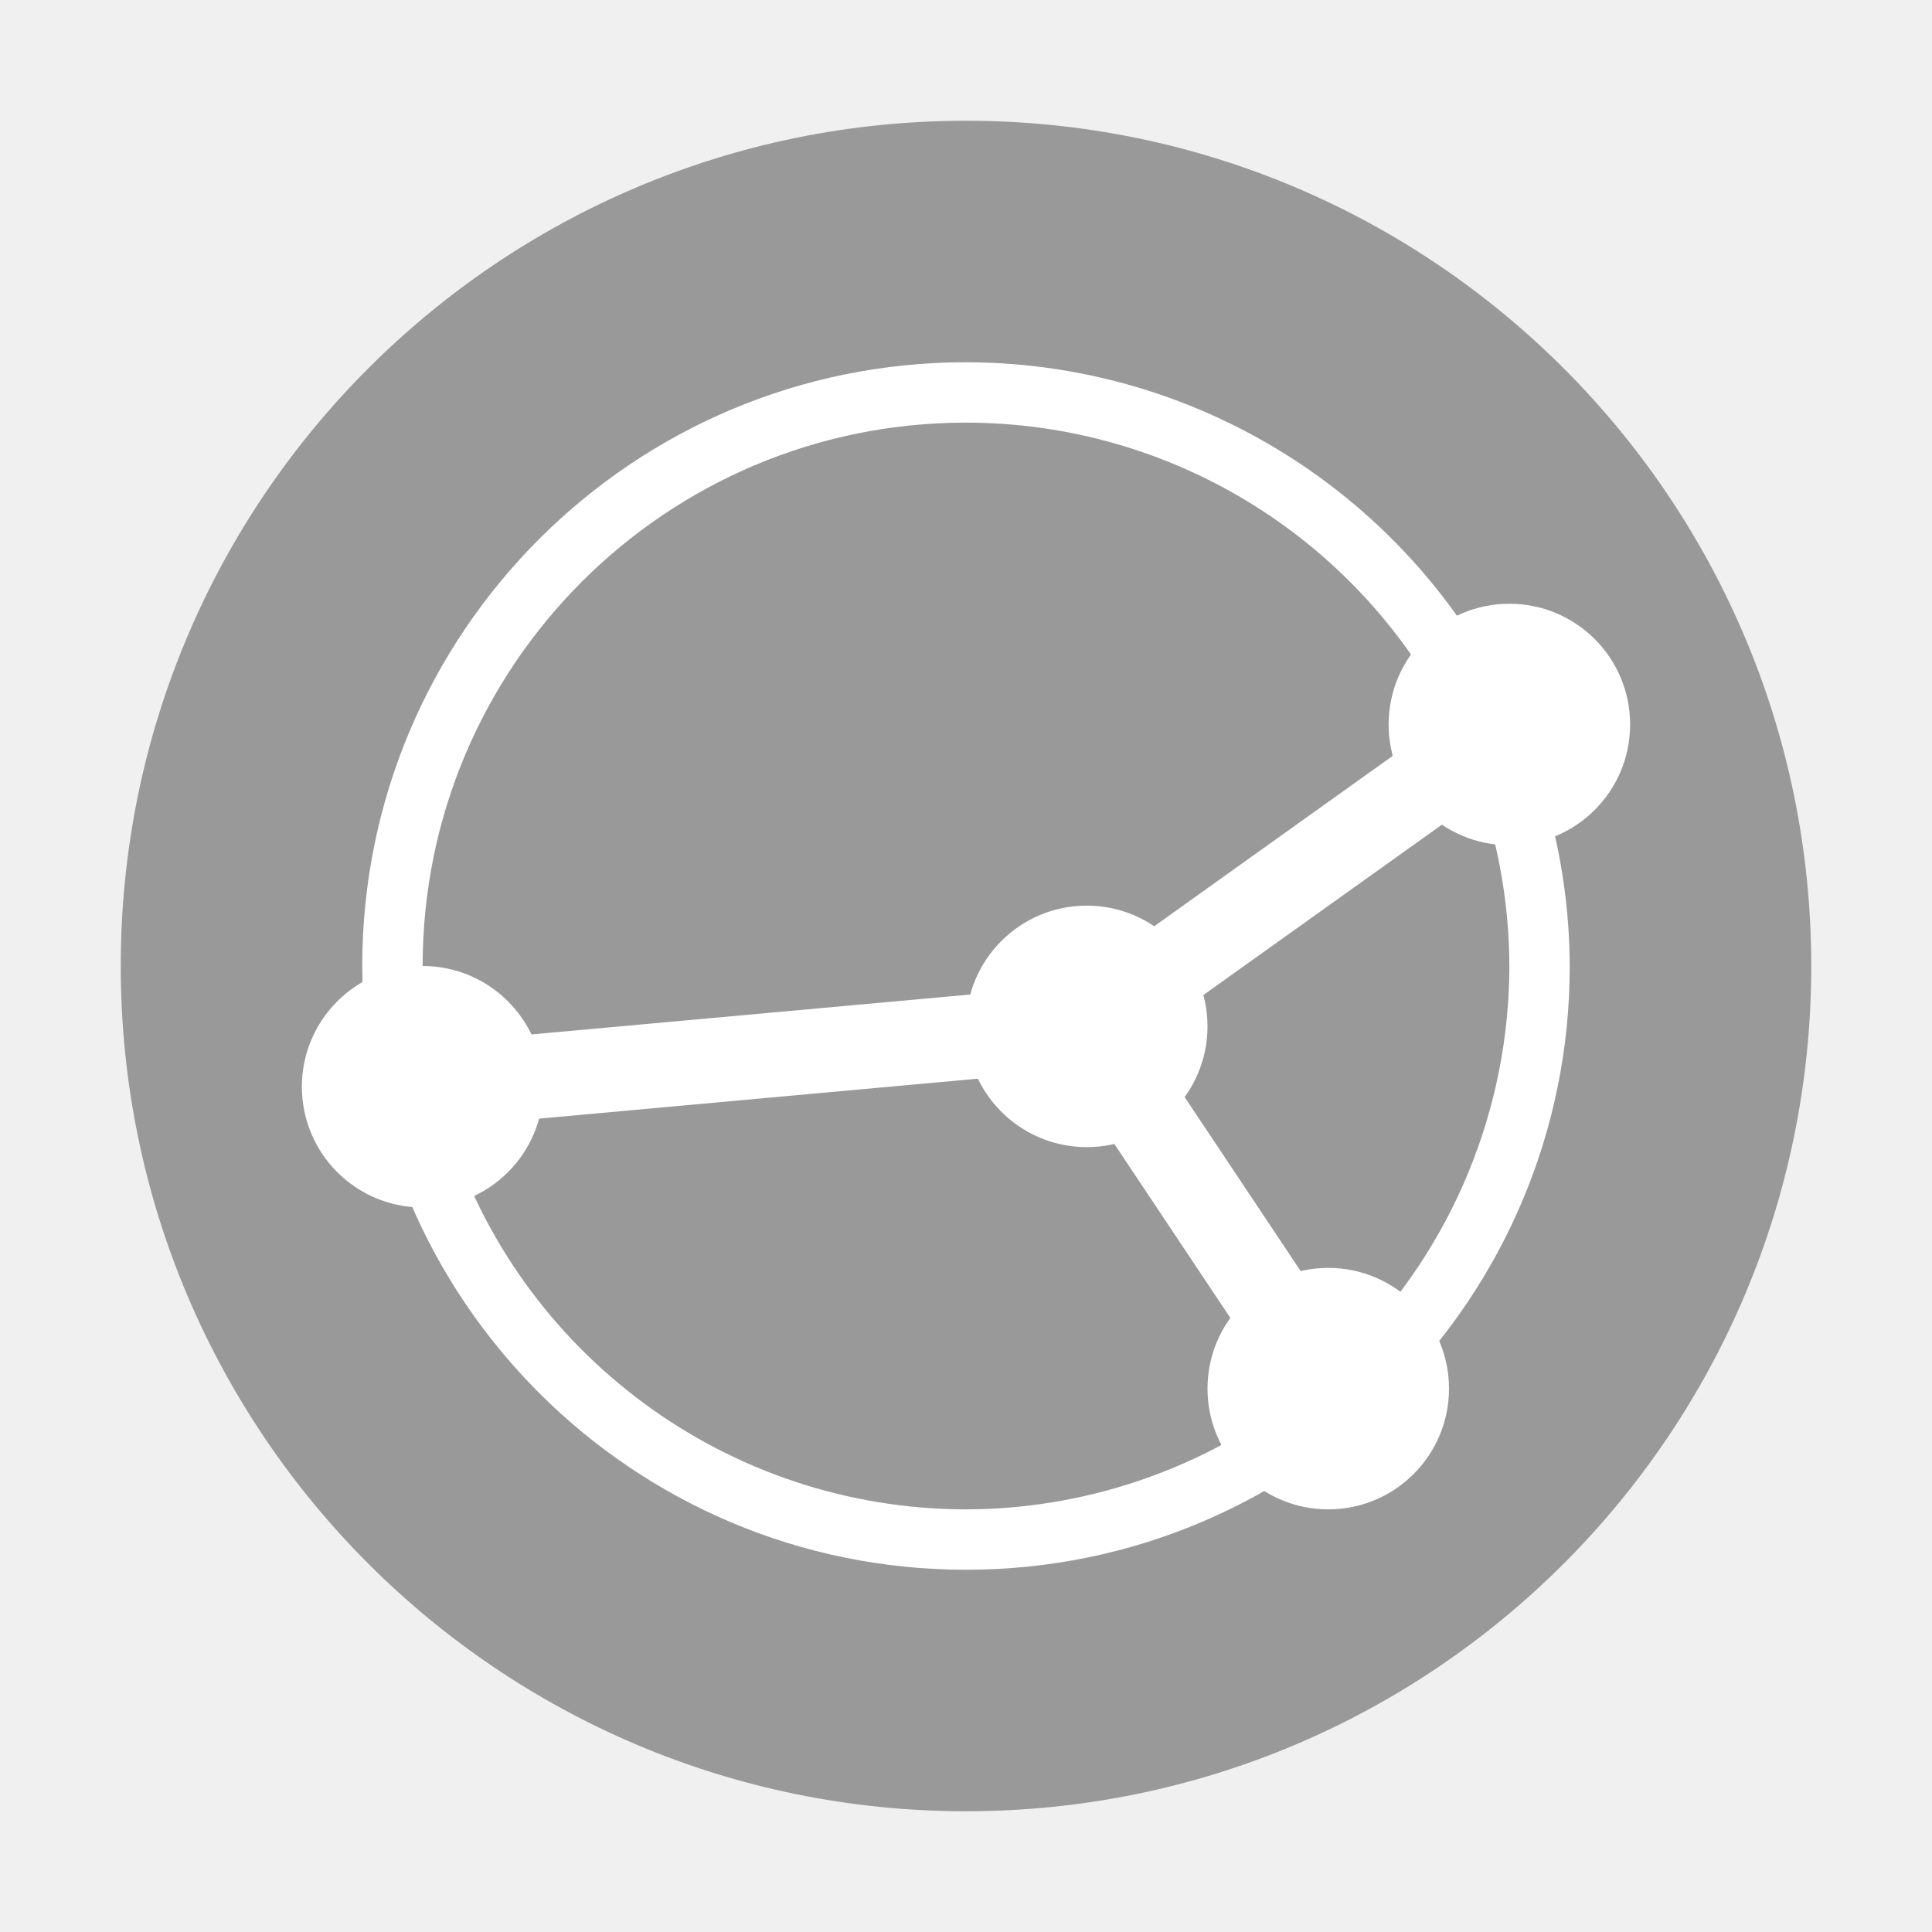
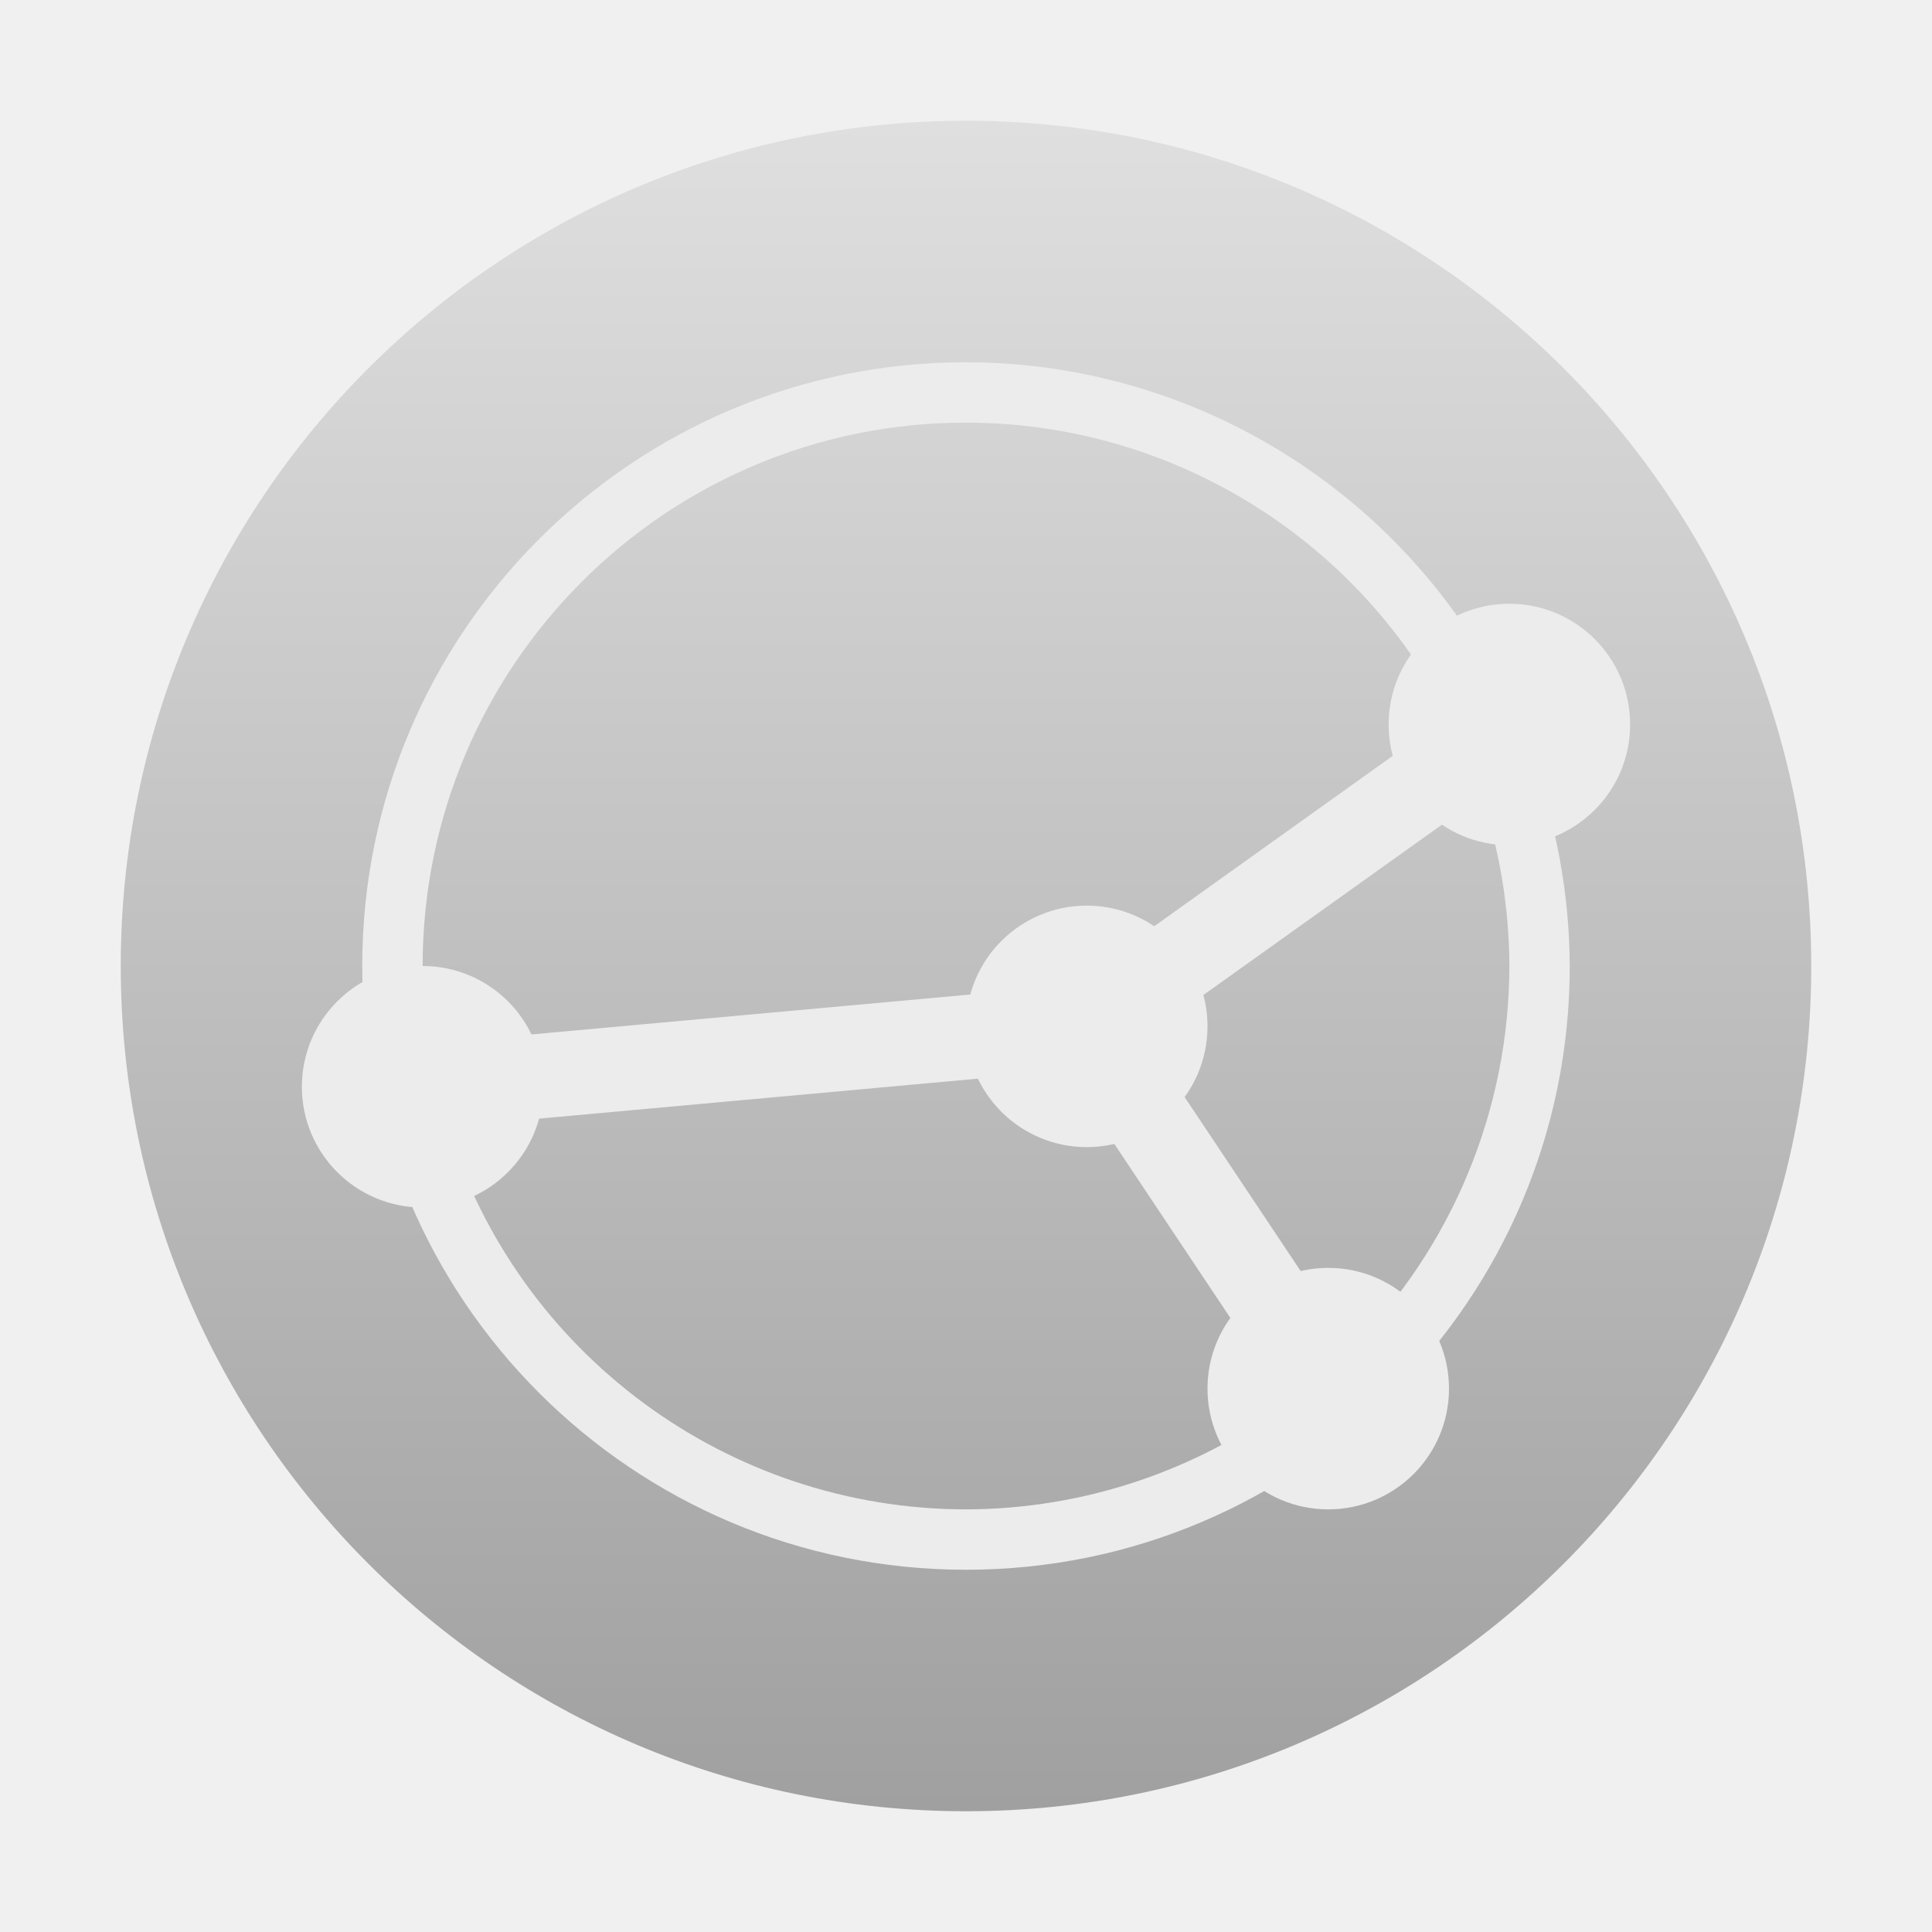
<svg xmlns="http://www.w3.org/2000/svg" width="16" height="16" version="1.1">
-   <circle style="fill:#999999" cx="8" cy="8" r="7" />
-   <path style="fill:#ffffff" d="M 8,3 A 5,5 0 0 0 3,8 5,5 0 0 0 8,13 5,5 0 0 0 13,8 5,5 0 0 0 12.692,6.293 L 12.703,6.285 12.676,6.248 A 5,5 0 0 0 8,3 Z M 8,3.5 A 4.5,4.5 0 0 1 11.994,5.931 L 8.874,8.16 3.551,8.644 A 4.5,4.5 0 0 1 3.5,8 4.5,4.5 0 0 1 8,3.5 Z M 12.27,6.595 A 4.5,4.5 0 0 1 12.5,8 4.5,4.5 0 0 1 11.196,11.163 L 9.479,8.588 Z M 8.824,8.867 10.661,11.622 A 4.5,4.5 0 0 1 7.999,12.5 4.5,4.5 0 0 1 3.706,9.333 L 8.823,8.867 Z" />
-   <circle style="fill:#ffffff" cx="3.5" cy="9" r="1" />
-   <circle style="fill:#ffffff" cx="11" cy="11.5" r="1" />
-   <circle style="fill:#ffffff" cx="12.5" cy="6" r="1" />
-   <circle style="fill:#ffffff" cx="9" cy="8.5" r="1" />
+   <defs>
+     <linearGradient id="carbon" x1="0%" x2="0%" y1="0%" y2="100%">
+       <stop offset="0%" style="stop-color: #525c66; stop-opacity: 1" />
+       <stop offset="100%" style="stop-color: #36424e; stop-opacity: 1" />
+     </linearGradient>
+     <linearGradient id="cyberblue" x1="0%" x2="0%" y1="0%" y2="100%">
+       <stop stop-color="#07B3FF" />
+       <stop offset="1" stop-color="#007DE8" />
+     </linearGradient>
+     <linearGradient id="cyberneon" x1="0%" x2="0%" y1="0%" y2="100%">
+       <stop offset="0" style="stop-color: #0abdc6; stop-opacity: 1" />
+       <stop offset="1" style="stop-color: #ea00d9; stop-opacity: 1" />
+     </linearGradient>
+     <linearGradient id="cyberturquoise" x1="0%" x2="0%" y1="0%" y2="100%">
+       <stop stop-color="#037164" />
+       <stop offset="1" stop-color="#00AC98" />
+     </linearGradient>
+     <linearGradient id="fitdance" x1="0%" x2="0%" y1="0%" y2="100%">
+       <stop offset="0%" style="stop-color: #1ad6ab; stop-opacity: 1" />
+       <stop offset="100%" style="stop-color: #329db6; stop-opacity: 1" />
+     </linearGradient>
+     <linearGradient id="goldcarbon" x1="0%" x2="0%" y1="0%" y2="100%">
+       <stop offset="1e-07" stop-color="#EDC268" />
+       <stop offset="1" stop-color="#9B7424" />
+     </linearGradient>
+     <linearGradient id="lemon" x1="0%" x2="0%" y1="0%" y2="100%">
+       <stop offset="0.1" stop-color="#6DDB0A" />
+       <stop offset="0.2" stop-color="#61D915" />
+       <stop offset="0.3" stop-color="#55D620" />
+       <stop offset="0.4" stop-color="#49D42B" />
+       <stop offset="0.5" stop-color="#3CD235" />
+       <stop offset="0.6" stop-color="#30CF40" />
+       <stop offset="0.7" stop-color="#24CD4B" />
+       <stop offset="0.8" stop-color="#18CA56" />
+       <stop offset="0.9" stop-color="#0CC861" />
+       <stop offset="1.0" stop-color="#00C66B" />
+     </linearGradient>
+     <linearGradient id="purplecarbon" x1="0%" x2="0%" y1="0%" y2="100%">
+       <stop offset="1e-07" stop-color="#EC57FF" />
+       <stop offset="0.5" stop-color="#C551FF" />
+       <stop offset="1" stop-color="#A90FF5" />
+     </linearGradient>
+     <linearGradient id="redcarbon" x1="0%" x2="0%" y1="0%" y2="100%">
+       <stop offset="0%" style="stop-color: #FF6D57; stop-opacity: 1" />
+       <stop offset="50%" style="stop-color: #FF5160; stop-opacity: 1" />
+       <stop offset="100%" style="stop-color: #F50F22; stop-opacity: 1" />
+     </linearGradient>
+     <linearGradient id="silvercarbon" x1="0%" x2="0%" y1="0%" y2="100%">
+       <stop offset="0%" stop-color="#DFDFDF" />
+       <stop offset="100%" stop-color="#A0A0A0" />
+     </linearGradient>
+     <linearGradient id="ubuntu" x1="0%" x2="0%" y1="0%" y2="100%">
+       <stop offset="1e-07" stop-color="#AD4F8D" />
+       <stop offset="1" stop-color="#6B8CCB" />
+     </linearGradient>
+   </defs>
+   <circle fill="url(#silvercarbon)" cx="8" cy="8" r="7" />
+   <path fill="#ececec" d="M 8,3 A 5,5 0 0 0 3,8 5,5 0 0 0 8,13 5,5 0 0 0 13,8 5,5 0 0 0 12.692,6.293 L 12.703,6.285 12.676,6.248 A 5,5 0 0 0 8,3 Z M 8,3.5 A 4.5,4.5 0 0 1 11.994,5.931 L 8.874,8.16 3.551,8.644 A 4.5,4.5 0 0 1 3.5,8 4.5,4.5 0 0 1 8,3.5 Z M 12.27,6.595 A 4.5,4.5 0 0 1 12.5,8 4.5,4.5 0 0 1 11.196,11.163 L 9.479,8.588 Z M 8.824,8.867 10.661,11.622 A 4.5,4.5 0 0 1 7.999,12.5 4.5,4.5 0 0 1 3.706,9.333 L 8.823,8.867 Z" />
+   <circle fill="#ececec" cx="3.5" cy="9" r="1" />
+   <circle fill="#ececec" cx="11" cy="11.5" r="1" />
+   <circle fill="#ececec" cx="12.5" cy="6" r="1" />
+   <circle fill="#ececec" cx="9" cy="8.5" r="1" />
</svg>
